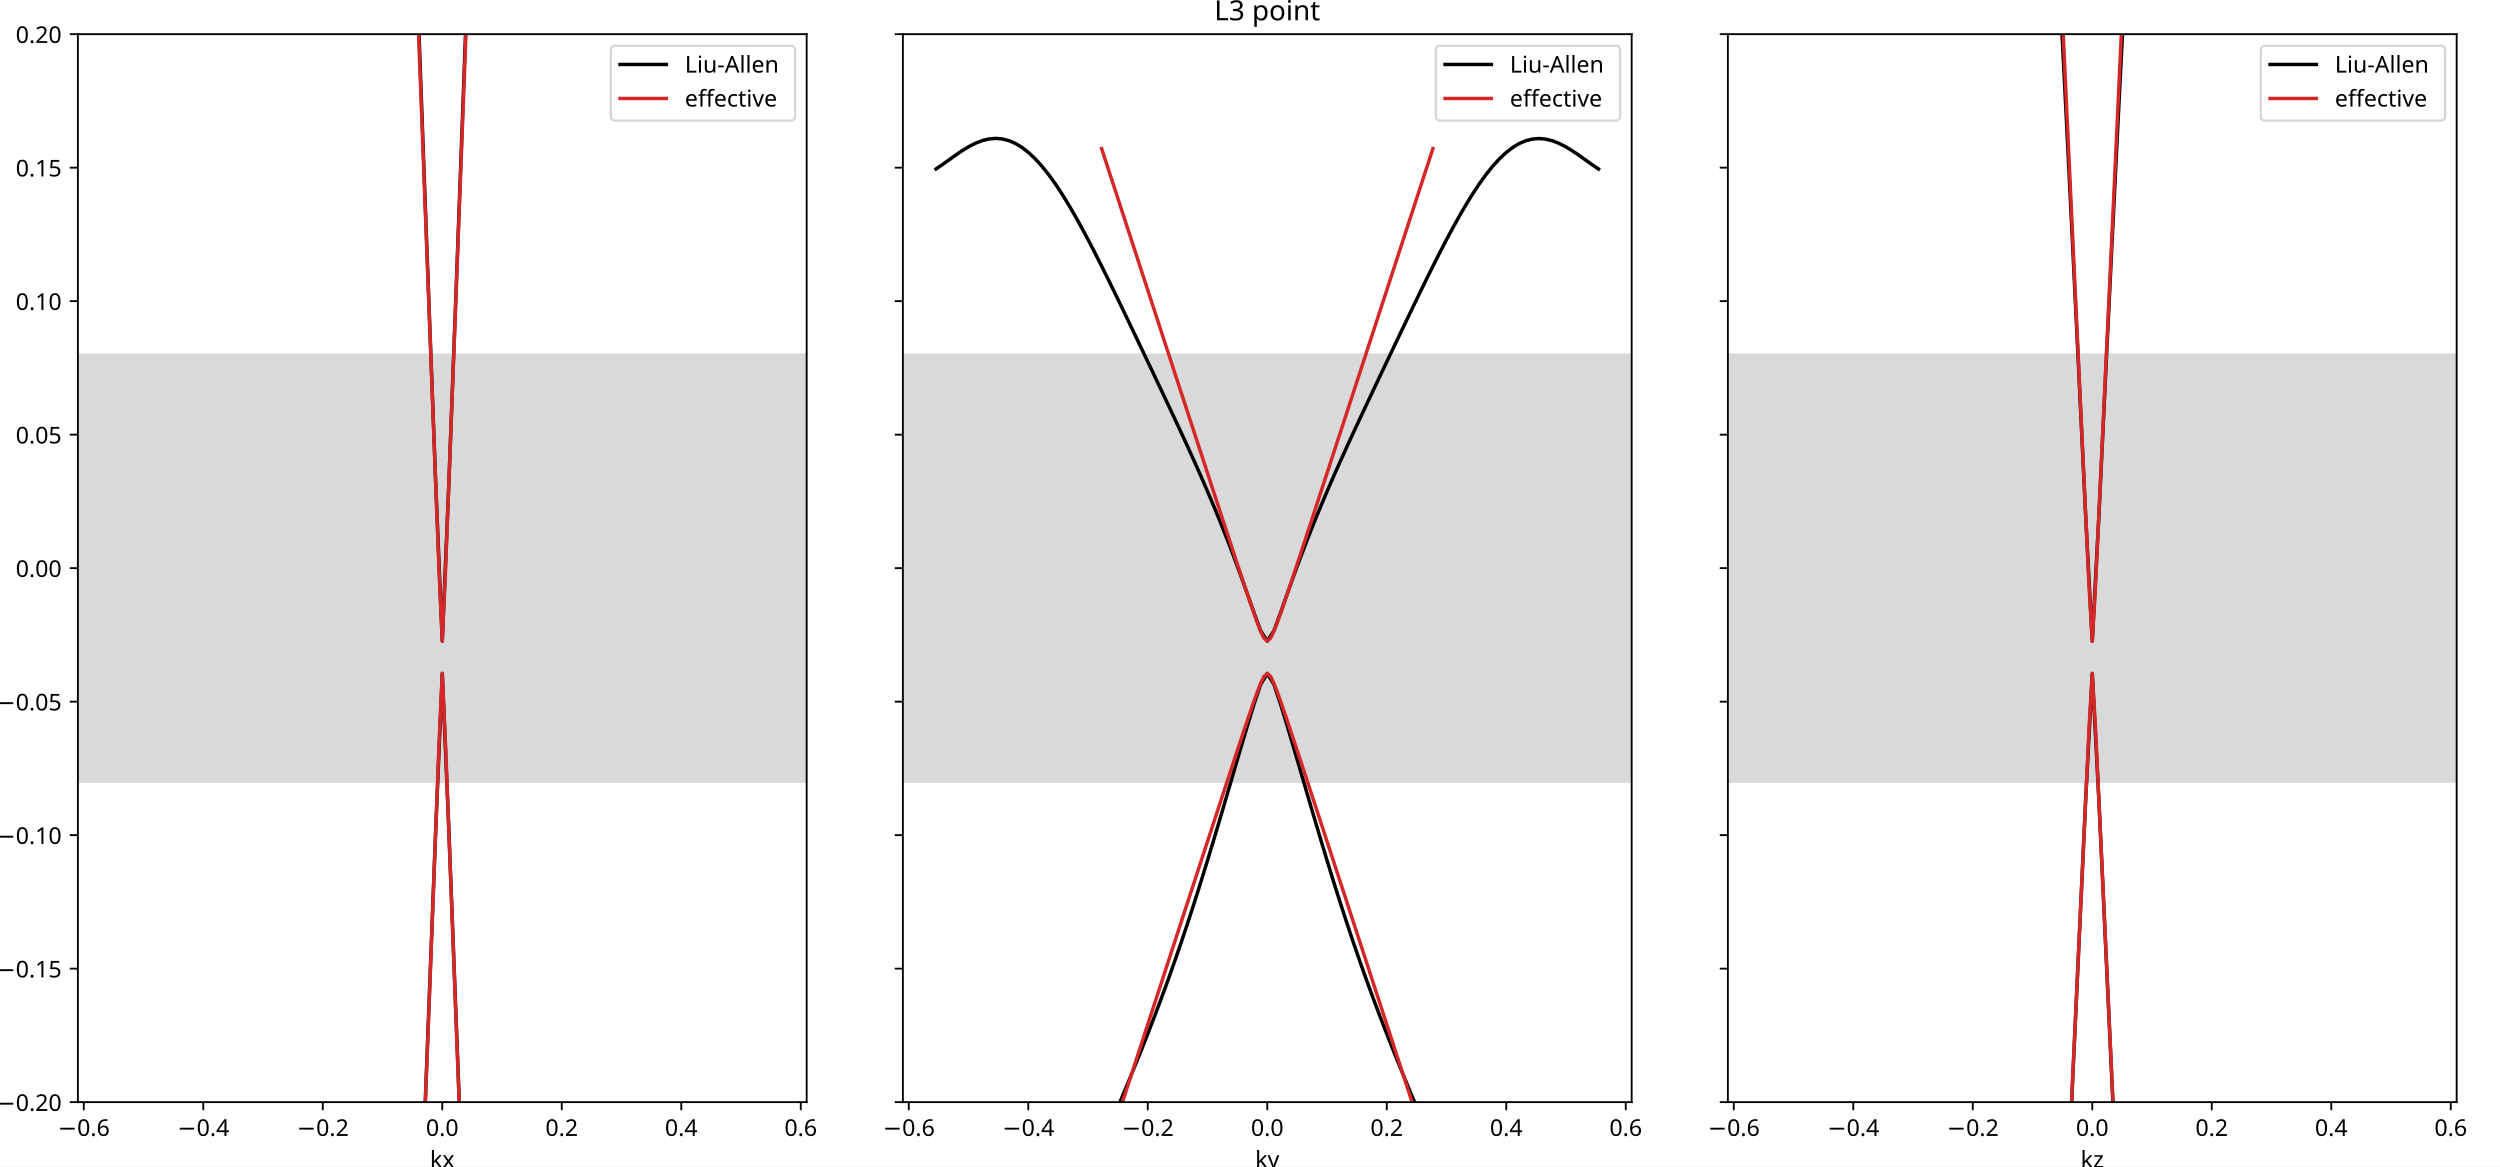
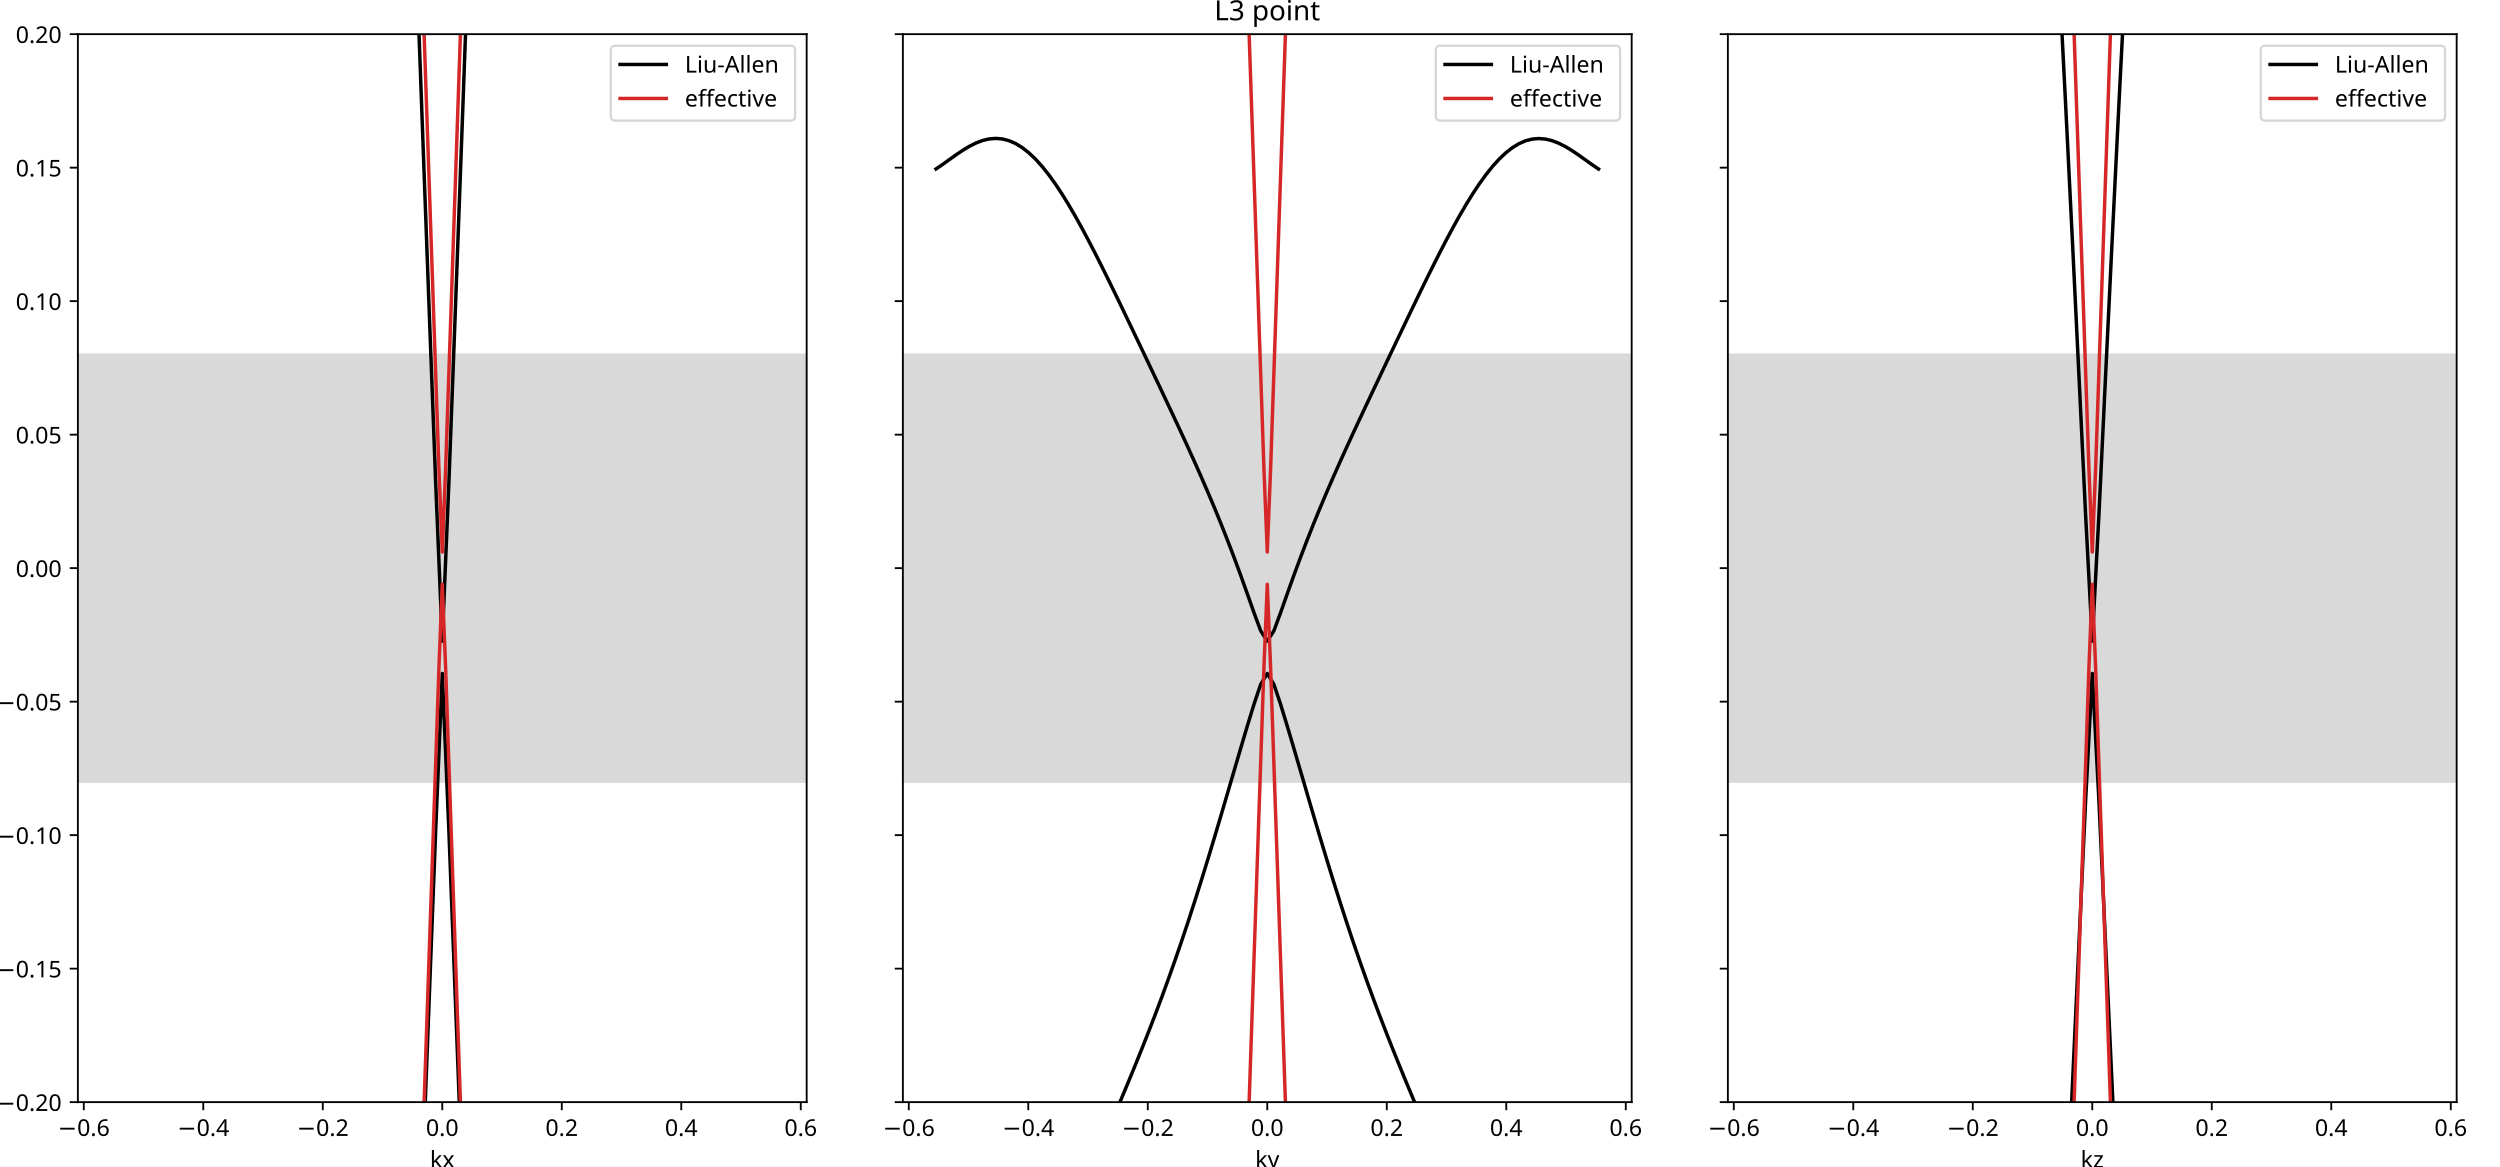
<svg xmlns="http://www.w3.org/2000/svg" xmlns:xlink="http://www.w3.org/1999/xlink" width="1080pt" height="504pt" viewBox="0 0 1080 504" version="1.1">
  <defs>
    <style type="text/css">*{stroke-linejoin: round; stroke-linecap: butt}</style>
  </defs>
  <g id="figure_1">
    <g id="patch_1">
      <path d="M 0 504  L 1080 504  L 1080 0  L 0 0  z " style="fill: #ffffff" />
    </g>
    <g id="axes_1">
      <g id="patch_2">
        <path d="M 33.64 476.12  L 348.48 476.12  L 348.48 14.76  L 33.64 14.76  z " style="fill: #ffffff" />
      </g>
      <g id="patch_3">
-         <path d="M 33.64 337.712  L 33.64 153.168  L 348.48 153.168  L 348.48 337.712  z " clip-path="url(#p890a066c53)" style="fill: #808080; opacity: 0.3; stroke: #808080; stroke-linejoin: miter" />
+         <path d="M 33.64 337.712  L 33.64 153.168  L 348.48 153.168  L 348.48 337.712  z " clip-path="url(#p30c60758bc)" style="fill: #808080; opacity: 0.3; stroke: #808080; stroke-linejoin: miter" />
      </g>
      <g id="matplotlib.axis_1">
        <g id="xtick_1">
          <g id="line2d_1">
            <defs>
-               <path id="mbd2a7a0965" d="M 0 0  L 0 3.5  " style="stroke: #000000; stroke-width: 0.8" />
+               <path id="mca5bfeb4ad" d="M 0 0  L 0 3.5  " style="stroke: #000000; stroke-width: 0.8" />
            </defs>
            <g>
-               <use xlink:href="#mbd2a7a0965" x="36.191" y="476.12" style="stroke: #000000; stroke-width: 0.8" />
+               <use xlink:href="#mca5bfeb4ad" x="36.191" y="476.12" style="stroke: #000000; stroke-width: 0.8" />
            </g>
          </g>
          <g id="text_1">
            <text style="font: 10px 'sans-serif'; text-anchor: middle" x="36.191" y="490.718" transform="rotate(-0, 36.1912, 490.7184)">−0.6</text>
          </g>
        </g>
        <g id="xtick_2">
          <g id="line2d_2">
            <g>
-               <use xlink:href="#mbd2a7a0965" x="87.814" y="476.12" style="stroke: #000000; stroke-width: 0.8" />
+               <use xlink:href="#mca5bfeb4ad" x="87.814" y="476.12" style="stroke: #000000; stroke-width: 0.8" />
            </g>
          </g>
          <g id="text_2">
            <text style="font: 10px 'sans-serif'; text-anchor: middle" x="87.814" y="490.718" transform="rotate(-0, 87.81414, 490.7184)">−0.4</text>
          </g>
        </g>
        <g id="xtick_3">
          <g id="line2d_3">
            <g>
-               <use xlink:href="#mbd2a7a0965" x="139.437" y="476.12" style="stroke: #000000; stroke-width: 0.8" />
+               <use xlink:href="#mca5bfeb4ad" x="139.437" y="476.12" style="stroke: #000000; stroke-width: 0.8" />
            </g>
          </g>
          <g id="text_3">
            <text style="font: 10px 'sans-serif'; text-anchor: middle" x="139.437" y="490.718" transform="rotate(-0, 139.4371, 490.7184)">−0.2</text>
          </g>
        </g>
        <g id="xtick_4">
          <g id="line2d_4">
            <g>
-               <use xlink:href="#mbd2a7a0965" x="191.06" y="476.12" style="stroke: #000000; stroke-width: 0.8" />
+               <use xlink:href="#mca5bfeb4ad" x="191.06" y="476.12" style="stroke: #000000; stroke-width: 0.8" />
            </g>
          </g>
          <g id="text_4">
            <text style="font: 10px 'sans-serif'; text-anchor: middle" x="191.06" y="490.718" transform="rotate(-0, 191.06, 490.7184)">0.0</text>
          </g>
        </g>
        <g id="xtick_5">
          <g id="line2d_5">
            <g>
-               <use xlink:href="#mbd2a7a0965" x="242.683" y="476.12" style="stroke: #000000; stroke-width: 0.8" />
+               <use xlink:href="#mca5bfeb4ad" x="242.683" y="476.12" style="stroke: #000000; stroke-width: 0.8" />
            </g>
          </g>
          <g id="text_5">
            <text style="font: 10px 'sans-serif'; text-anchor: middle" x="242.683" y="490.718" transform="rotate(-0, 242.6829, 490.7184)">0.2</text>
          </g>
        </g>
        <g id="xtick_6">
          <g id="line2d_6">
            <g>
-               <use xlink:href="#mbd2a7a0965" x="294.306" y="476.12" style="stroke: #000000; stroke-width: 0.8" />
+               <use xlink:href="#mca5bfeb4ad" x="294.306" y="476.12" style="stroke: #000000; stroke-width: 0.8" />
            </g>
          </g>
          <g id="text_6">
            <text style="font: 10px 'sans-serif'; text-anchor: middle" x="294.306" y="490.718" transform="rotate(-0, 294.3059, 490.7184)">0.4</text>
          </g>
        </g>
        <g id="xtick_7">
          <g id="line2d_7">
            <g>
-               <use xlink:href="#mbd2a7a0965" x="345.929" y="476.12" style="stroke: #000000; stroke-width: 0.8" />
+               <use xlink:href="#mca5bfeb4ad" x="345.929" y="476.12" style="stroke: #000000; stroke-width: 0.8" />
            </g>
          </g>
          <g id="text_7">
            <text style="font: 10px 'sans-serif'; text-anchor: middle" x="345.929" y="490.718" transform="rotate(-0, 345.9288, 490.7184)">0.6</text>
          </g>
        </g>
        <g id="text_8">
          <text style="font: 10px 'sans-serif'; text-anchor: middle" x="191.06" y="504.397" transform="rotate(-0, 191.06, 504.3966)">kx</text>
        </g>
      </g>
      <g id="matplotlib.axis_2">
        <g id="ytick_1">
          <g id="line2d_8">
            <defs>
-               <path id="m58ba142249" d="M 0 0  L -3.5 0  " style="stroke: #000000; stroke-width: 0.8" />
+               <path id="mf12e2f849e" d="M 0 0  L -3.5 0  " style="stroke: #000000; stroke-width: 0.8" />
            </defs>
            <g>
-               <use xlink:href="#m58ba142249" x="33.64" y="476.12" style="stroke: #000000; stroke-width: 0.8" />
+               <use xlink:href="#mf12e2f849e" x="33.64" y="476.12" style="stroke: #000000; stroke-width: 0.8" />
            </g>
          </g>
          <g id="text_9">
            <text style="font: 10px 'sans-serif'; text-anchor: end" x="26.64" y="479.919" transform="rotate(-0, 26.64, 479.9192)">−0.20</text>
          </g>
        </g>
        <g id="ytick_2">
          <g id="line2d_9">
            <g>
-               <use xlink:href="#m58ba142249" x="33.64" y="418.45" style="stroke: #000000; stroke-width: 0.8" />
+               <use xlink:href="#mf12e2f849e" x="33.64" y="418.45" style="stroke: #000000; stroke-width: 0.8" />
            </g>
          </g>
          <g id="text_10">
            <text style="font: 10px 'sans-serif'; text-anchor: end" x="26.64" y="422.249" transform="rotate(-0, 26.64, 422.2492)">−0.15</text>
          </g>
        </g>
        <g id="ytick_3">
          <g id="line2d_10">
            <g>
-               <use xlink:href="#m58ba142249" x="33.64" y="360.78" style="stroke: #000000; stroke-width: 0.8" />
+               <use xlink:href="#mf12e2f849e" x="33.64" y="360.78" style="stroke: #000000; stroke-width: 0.8" />
            </g>
          </g>
          <g id="text_11">
            <text style="font: 10px 'sans-serif'; text-anchor: end" x="26.64" y="364.579" transform="rotate(-0, 26.64, 364.5792)">−0.10</text>
          </g>
        </g>
        <g id="ytick_4">
          <g id="line2d_11">
            <g>
-               <use xlink:href="#m58ba142249" x="33.64" y="303.11" style="stroke: #000000; stroke-width: 0.8" />
+               <use xlink:href="#mf12e2f849e" x="33.64" y="303.11" style="stroke: #000000; stroke-width: 0.8" />
            </g>
          </g>
          <g id="text_12">
            <text style="font: 10px 'sans-serif'; text-anchor: end" x="26.64" y="306.909" transform="rotate(-0, 26.64, 306.9092)">−0.05</text>
          </g>
        </g>
        <g id="ytick_5">
          <g id="line2d_12">
            <g>
-               <use xlink:href="#m58ba142249" x="33.64" y="245.44" style="stroke: #000000; stroke-width: 0.8" />
+               <use xlink:href="#mf12e2f849e" x="33.64" y="245.44" style="stroke: #000000; stroke-width: 0.8" />
            </g>
          </g>
          <g id="text_13">
            <text style="font: 10px 'sans-serif'; text-anchor: end" x="26.64" y="249.239" transform="rotate(-0, 26.64, 249.2392)">0.00</text>
          </g>
        </g>
        <g id="ytick_6">
          <g id="line2d_13">
            <g>
-               <use xlink:href="#m58ba142249" x="33.64" y="187.77" style="stroke: #000000; stroke-width: 0.8" />
+               <use xlink:href="#mf12e2f849e" x="33.64" y="187.77" style="stroke: #000000; stroke-width: 0.8" />
            </g>
          </g>
          <g id="text_14">
            <text style="font: 10px 'sans-serif'; text-anchor: end" x="26.64" y="191.569" transform="rotate(-0, 26.64, 191.5692)">0.05</text>
          </g>
        </g>
        <g id="ytick_7">
          <g id="line2d_14">
            <g>
-               <use xlink:href="#m58ba142249" x="33.64" y="130.1" style="stroke: #000000; stroke-width: 0.8" />
+               <use xlink:href="#mf12e2f849e" x="33.64" y="130.1" style="stroke: #000000; stroke-width: 0.8" />
            </g>
          </g>
          <g id="text_15">
            <text style="font: 10px 'sans-serif'; text-anchor: end" x="26.64" y="133.899" transform="rotate(-0, 26.64, 133.8992)">0.10</text>
          </g>
        </g>
        <g id="ytick_8">
          <g id="line2d_15">
            <g>
-               <use xlink:href="#m58ba142249" x="33.64" y="72.43" style="stroke: #000000; stroke-width: 0.8" />
+               <use xlink:href="#mf12e2f849e" x="33.64" y="72.43" style="stroke: #000000; stroke-width: 0.8" />
            </g>
          </g>
          <g id="text_16">
            <text style="font: 10px 'sans-serif'; text-anchor: end" x="26.64" y="76.229" transform="rotate(-0, 26.64, 76.22922)">0.15</text>
          </g>
        </g>
        <g id="ytick_9">
          <g id="line2d_16">
            <g>
-               <use xlink:href="#m58ba142249" x="33.64" y="14.76" style="stroke: #000000; stroke-width: 0.8" />
+               <use xlink:href="#mf12e2f849e" x="33.64" y="14.76" style="stroke: #000000; stroke-width: 0.8" />
            </g>
          </g>
          <g id="text_17">
            <text style="font: 10px 'sans-serif'; text-anchor: end" x="26.64" y="18.559" transform="rotate(-0, 26.64, 18.55922)">0.20</text>
          </g>
        </g>
        <g id="text_18">
          <text style="font: 10px 'sans-serif'; text-anchor: middle" x="-10.085" y="245.44" transform="rotate(-90, -10.085, 245.44)">Energy</text>
        </g>
      </g>
      <g id="line2d_17">
-         <path d="M 182.612 505  L 185.336 433.629  L 188.198 359.078  L 191.06 290.936  L 193.922 359.078  L 196.784 433.629  L 199.508 505  " clip-path="url(#p890a066c53)" style="fill: none; stroke: #000000; stroke-width: 1.5; stroke-linecap: square" />
+         <path d="M 182.612 505  L 185.336 433.629  L 188.198 359.078  L 191.06 290.936  L 193.922 359.078  L 196.784 433.629  L 199.508 505  " clip-path="url(#p30c60758bc)" style="fill: none; stroke: #000000; stroke-width: 1.5; stroke-linecap: square" />
      </g>
      <g id="line2d_18">
-         <path d="M 180.446 -1  L 182.473 54.667  L 185.336 132.114  L 188.198 208.266  L 191.06 276.963  L 193.922 208.266  L 196.784 132.114  L 199.647 54.667  L 201.674 -1  " clip-path="url(#p890a066c53)" style="fill: none; stroke: #000000; stroke-width: 1.5; stroke-linecap: square" />
+         <path d="M 180.446 -1  L 182.473 54.667  L 185.336 132.114  L 188.198 208.266  L 191.06 276.963  L 193.922 208.266  L 196.784 132.114  L 199.647 54.667  L 201.674 -1  " clip-path="url(#p30c60758bc)" style="fill: none; stroke: #000000; stroke-width: 1.5; stroke-linecap: square" />
      </g>
      <g id="line2d_19">
-         <path d="M 182.662 505  L 183.905 472.33  L 185.336 434.712  L 186.767 397.116  L 188.198 359.573  L 189.629 322.242  L 191.06 290.936  L 192.491 322.242  L 193.922 359.573  L 195.353 397.116  L 196.784 434.712  L 198.215 472.33  L 199.458 505  " clip-path="url(#p890a066c53)" style="fill: none; stroke: #d62728; stroke-width: 1.5; stroke-linecap: square" />
+         <path d="M 182.238 505  L 182.473 498.089  L 183.905 456.016  L 185.336 413.953  L 186.767 371.909  L 188.198 329.914  L 189.629 288.108  L 191.06 252.427  L 192.491 288.108  L 193.922 329.914  L 195.353 371.909  L 196.784 413.953  L 198.215 456.016  L 199.647 498.089  L 199.882 505  " clip-path="url(#p30c60758bc)" style="fill: none; stroke: #d62728; stroke-width: 1.5; stroke-linecap: square" />
      </g>
      <g id="line2d_20">
-         <path d="M 180.232 -1  L 181.042 20.305  L 182.473 57.94  L 183.905 95.569  L 185.336 133.187  L 186.767 170.783  L 188.198 208.326  L 189.629 245.656  L 191.06 276.963  L 192.491 245.656  L 193.922 208.326  L 195.353 170.783  L 196.784 133.187  L 198.215 95.569  L 199.647 57.94  L 201.078 20.305  L 201.888 -1  " clip-path="url(#p890a066c53)" style="fill: none; stroke: #d62728; stroke-width: 1.5; stroke-linecap: square" />
+         <path d="M 182.685 -1  L 183.905 34.864  L 185.336 76.927  L 186.767 118.971  L 188.198 160.966  L 189.629 202.772  L 191.06 238.453  L 192.491 202.772  L 193.922 160.966  L 195.353 118.971  L 196.784 76.927  L 198.215 34.864  L 199.435 -1  " clip-path="url(#p30c60758bc)" style="fill: none; stroke: #d62728; stroke-width: 1.5; stroke-linecap: square" />
      </g>
      <g id="patch_4">
        <path d="M 33.64 476.12  L 33.64 14.76  " style="fill: none; stroke: #000000; stroke-width: 0.8; stroke-linejoin: miter; stroke-linecap: square" />
      </g>
      <g id="patch_5">
        <path d="M 348.48 476.12  L 348.48 14.76  " style="fill: none; stroke: #000000; stroke-width: 0.8; stroke-linejoin: miter; stroke-linecap: square" />
      </g>
      <g id="patch_6">
        <path d="M 33.64 476.12  L 348.48 476.12  " style="fill: none; stroke: #000000; stroke-width: 0.8; stroke-linejoin: miter; stroke-linecap: square" />
      </g>
      <g id="patch_7">
        <path d="M 33.64 14.76  L 348.48 14.76  " style="fill: none; stroke: #000000; stroke-width: 0.8; stroke-linejoin: miter; stroke-linecap: square" />
      </g>
      <g id="legend_1">
        <g id="patch_8">
          <path d="M 265.864 52.116  L 341.48 52.116  Q 343.48 52.116 343.48 50.116  L 343.48 21.76  Q 343.48 19.76 341.48 19.76  L 265.864 19.76  Q 263.864 19.76 263.864 21.76  L 263.864 50.116  Q 263.864 52.116 265.864 52.116  z " style="fill: #ffffff; opacity: 0.8; stroke: #cccccc; stroke-linejoin: miter" />
        </g>
        <g id="line2d_21">
          <path d="M 267.864 27.858  L 277.864 27.858  L 287.864 27.858  " style="fill: none; stroke: #000000; stroke-width: 1.5; stroke-linecap: square" />
        </g>
        <g id="text_19">
          <text style="font: 10px 'sans-serif'; text-anchor: start" x="295.864" y="31.358" transform="rotate(-0, 295.8644, 31.35844)">Liu-Allen</text>
        </g>
        <g id="line2d_22">
          <path d="M 267.864 42.537  L 277.864 42.537  L 287.864 42.537  " style="fill: none; stroke: #d62728; stroke-width: 1.5; stroke-linecap: square" />
        </g>
        <g id="text_20">
          <text style="font: 10px 'sans-serif'; text-anchor: start" x="295.864" y="46.037" transform="rotate(-0, 295.8644, 46.03656)">effective</text>
        </g>
      </g>
    </g>
    <g id="axes_2">
      <g id="patch_9">
        <path d="M 390.04 476.12  L 704.88 476.12  L 704.88 14.76  L 390.04 14.76  z " style="fill: #ffffff" />
      </g>
      <g id="patch_10">
-         <path d="M 390.04 337.712  L 390.04 153.168  L 704.88 153.168  L 704.88 337.712  z " clip-path="url(#p5f9e8f06f0)" style="fill: #808080; opacity: 0.3; stroke: #808080; stroke-linejoin: miter" />
+         <path d="M 390.04 337.712  L 390.04 153.168  L 704.88 153.168  L 704.88 337.712  z " clip-path="url(#pe5bb4cc09f)" style="fill: #808080; opacity: 0.3; stroke: #808080; stroke-linejoin: miter" />
      </g>
      <g id="matplotlib.axis_3">
        <g id="xtick_8">
          <g id="line2d_23">
            <g>
-               <use xlink:href="#mbd2a7a0965" x="392.591" y="476.12" style="stroke: #000000; stroke-width: 0.8" />
+               <use xlink:href="#mca5bfeb4ad" x="392.591" y="476.12" style="stroke: #000000; stroke-width: 0.8" />
            </g>
          </g>
          <g id="text_21">
            <text style="font: 10px 'sans-serif'; text-anchor: middle" x="392.591" y="490.718" transform="rotate(-0, 392.5912, 490.7184)">−0.6</text>
          </g>
        </g>
        <g id="xtick_9">
          <g id="line2d_24">
            <g>
-               <use xlink:href="#mbd2a7a0965" x="444.214" y="476.12" style="stroke: #000000; stroke-width: 0.8" />
+               <use xlink:href="#mca5bfeb4ad" x="444.214" y="476.12" style="stroke: #000000; stroke-width: 0.8" />
            </g>
          </g>
          <g id="text_22">
            <text style="font: 10px 'sans-serif'; text-anchor: middle" x="444.214" y="490.718" transform="rotate(-0, 444.2141, 490.7184)">−0.4</text>
          </g>
        </g>
        <g id="xtick_10">
          <g id="line2d_25">
            <g>
-               <use xlink:href="#mbd2a7a0965" x="495.837" y="476.12" style="stroke: #000000; stroke-width: 0.8" />
+               <use xlink:href="#mca5bfeb4ad" x="495.837" y="476.12" style="stroke: #000000; stroke-width: 0.8" />
            </g>
          </g>
          <g id="text_23">
            <text style="font: 10px 'sans-serif'; text-anchor: middle" x="495.837" y="490.718" transform="rotate(-0, 495.8371, 490.7184)">−0.2</text>
          </g>
        </g>
        <g id="xtick_11">
          <g id="line2d_26">
            <g>
-               <use xlink:href="#mbd2a7a0965" x="547.46" y="476.12" style="stroke: #000000; stroke-width: 0.8" />
+               <use xlink:href="#mca5bfeb4ad" x="547.46" y="476.12" style="stroke: #000000; stroke-width: 0.8" />
            </g>
          </g>
          <g id="text_24">
            <text style="font: 10px 'sans-serif'; text-anchor: middle" x="547.46" y="490.718" transform="rotate(-0, 547.46, 490.7184)">0.0</text>
          </g>
        </g>
        <g id="xtick_12">
          <g id="line2d_27">
            <g>
-               <use xlink:href="#mbd2a7a0965" x="599.083" y="476.12" style="stroke: #000000; stroke-width: 0.8" />
+               <use xlink:href="#mca5bfeb4ad" x="599.083" y="476.12" style="stroke: #000000; stroke-width: 0.8" />
            </g>
          </g>
          <g id="text_25">
            <text style="font: 10px 'sans-serif'; text-anchor: middle" x="599.083" y="490.718" transform="rotate(-0, 599.0829, 490.7184)">0.2</text>
          </g>
        </g>
        <g id="xtick_13">
          <g id="line2d_28">
            <g>
-               <use xlink:href="#mbd2a7a0965" x="650.706" y="476.12" style="stroke: #000000; stroke-width: 0.8" />
+               <use xlink:href="#mca5bfeb4ad" x="650.706" y="476.12" style="stroke: #000000; stroke-width: 0.8" />
            </g>
          </g>
          <g id="text_26">
            <text style="font: 10px 'sans-serif'; text-anchor: middle" x="650.706" y="490.718" transform="rotate(-0, 650.7059, 490.7184)">0.4</text>
          </g>
        </g>
        <g id="xtick_14">
          <g id="line2d_29">
            <g>
-               <use xlink:href="#mbd2a7a0965" x="702.329" y="476.12" style="stroke: #000000; stroke-width: 0.8" />
+               <use xlink:href="#mca5bfeb4ad" x="702.329" y="476.12" style="stroke: #000000; stroke-width: 0.8" />
            </g>
          </g>
          <g id="text_27">
            <text style="font: 10px 'sans-serif'; text-anchor: middle" x="702.329" y="490.718" transform="rotate(-0, 702.3288, 490.7184)">0.6</text>
          </g>
        </g>
        <g id="text_28">
          <text style="font: 10px 'sans-serif'; text-anchor: middle" x="547.46" y="504.397" transform="rotate(-0, 547.46, 504.3966)">ky</text>
        </g>
      </g>
      <g id="matplotlib.axis_4">
        <g id="ytick_10">
          <g id="line2d_30">
            <g>
-               <use xlink:href="#m58ba142249" x="390.04" y="476.12" style="stroke: #000000; stroke-width: 0.8" />
+               <use xlink:href="#mf12e2f849e" x="390.04" y="476.12" style="stroke: #000000; stroke-width: 0.8" />
            </g>
          </g>
        </g>
        <g id="ytick_11">
          <g id="line2d_31">
            <g>
-               <use xlink:href="#m58ba142249" x="390.04" y="418.45" style="stroke: #000000; stroke-width: 0.8" />
+               <use xlink:href="#mf12e2f849e" x="390.04" y="418.45" style="stroke: #000000; stroke-width: 0.8" />
            </g>
          </g>
        </g>
        <g id="ytick_12">
          <g id="line2d_32">
            <g>
-               <use xlink:href="#m58ba142249" x="390.04" y="360.78" style="stroke: #000000; stroke-width: 0.8" />
+               <use xlink:href="#mf12e2f849e" x="390.04" y="360.78" style="stroke: #000000; stroke-width: 0.8" />
            </g>
          </g>
        </g>
        <g id="ytick_13">
          <g id="line2d_33">
            <g>
-               <use xlink:href="#m58ba142249" x="390.04" y="303.11" style="stroke: #000000; stroke-width: 0.8" />
+               <use xlink:href="#mf12e2f849e" x="390.04" y="303.11" style="stroke: #000000; stroke-width: 0.8" />
            </g>
          </g>
        </g>
        <g id="ytick_14">
          <g id="line2d_34">
            <g>
-               <use xlink:href="#m58ba142249" x="390.04" y="245.44" style="stroke: #000000; stroke-width: 0.8" />
+               <use xlink:href="#mf12e2f849e" x="390.04" y="245.44" style="stroke: #000000; stroke-width: 0.8" />
            </g>
          </g>
        </g>
        <g id="ytick_15">
          <g id="line2d_35">
            <g>
-               <use xlink:href="#m58ba142249" x="390.04" y="187.77" style="stroke: #000000; stroke-width: 0.8" />
+               <use xlink:href="#mf12e2f849e" x="390.04" y="187.77" style="stroke: #000000; stroke-width: 0.8" />
            </g>
          </g>
        </g>
        <g id="ytick_16">
          <g id="line2d_36">
            <g>
-               <use xlink:href="#m58ba142249" x="390.04" y="130.1" style="stroke: #000000; stroke-width: 0.8" />
+               <use xlink:href="#mf12e2f849e" x="390.04" y="130.1" style="stroke: #000000; stroke-width: 0.8" />
            </g>
          </g>
        </g>
        <g id="ytick_17">
          <g id="line2d_37">
            <g>
-               <use xlink:href="#m58ba142249" x="390.04" y="72.43" style="stroke: #000000; stroke-width: 0.8" />
+               <use xlink:href="#mf12e2f849e" x="390.04" y="72.43" style="stroke: #000000; stroke-width: 0.8" />
            </g>
          </g>
        </g>
        <g id="ytick_18">
          <g id="line2d_38">
            <g>
-               <use xlink:href="#m58ba142249" x="390.04" y="14.76" style="stroke: #000000; stroke-width: 0.8" />
+               <use xlink:href="#mf12e2f849e" x="390.04" y="14.76" style="stroke: #000000; stroke-width: 0.8" />
            </g>
          </g>
        </g>
      </g>
      <g id="line2d_39">
-         <path d="M 471.579 505  L 473.043 501.538  L 475.905 494.797  L 478.768 488.06  L 481.63 481.305  L 484.492 474.506  L 487.354 467.639  L 490.216 460.678  L 493.079 453.594  L 495.941 446.363  L 498.803 438.958  L 501.665 431.356  L 504.527 423.537  L 507.389 415.484  L 510.252 407.185  L 513.114 398.634  L 515.976 389.832  L 518.838 380.788  L 521.7 371.521  L 524.563 362.057  L 527.425 352.435  L 530.287 342.702  L 533.149 332.92  L 536.011 323.162  L 538.873 313.528  L 541.736 304.194  L 544.598 295.675  L 547.46 290.936  L 550.322 295.651  L 553.184 304.168  L 556.047 313.505  L 558.909 323.142  L 561.771 332.904  L 564.633 342.69  L 567.495 352.426  L 570.357 362.052  L 573.22 371.52  L 576.082 380.791  L 578.944 389.838  L 581.806 398.644  L 584.668 407.198  L 587.531 415.5  L 590.393 423.557  L 593.255 431.379  L 596.117 438.983  L 598.979 446.391  L 601.841 453.626  L 604.704 460.712  L 607.566 467.677  L 610.428 474.546  L 613.29 481.347  L 616.152 488.106  L 619.015 494.845  L 621.877 501.589  L 623.319 505  " clip-path="url(#p5f9e8f06f0)" style="fill: none; stroke: #000000; stroke-width: 1.5; stroke-linecap: square" />
+         <path d="M 471.579 505  L 473.043 501.538  L 475.905 494.797  L 478.768 488.06  L 481.63 481.305  L 484.492 474.506  L 487.354 467.639  L 490.216 460.678  L 493.079 453.594  L 495.941 446.363  L 498.803 438.958  L 501.665 431.356  L 504.527 423.537  L 507.389 415.484  L 510.252 407.185  L 513.114 398.634  L 515.976 389.832  L 518.838 380.788  L 521.7 371.521  L 524.563 362.057  L 527.425 352.435  L 530.287 342.702  L 533.149 332.92  L 536.011 323.162  L 538.873 313.528  L 541.736 304.194  L 544.598 295.675  L 547.46 290.936  L 550.322 295.651  L 553.184 304.168  L 556.047 313.505  L 558.909 323.142  L 561.771 332.904  L 564.633 342.69  L 567.495 352.426  L 570.357 362.052  L 573.22 371.52  L 576.082 380.791  L 578.944 389.838  L 581.806 398.644  L 584.668 407.198  L 587.531 415.5  L 590.393 423.557  L 593.255 431.379  L 596.117 438.983  L 598.979 446.391  L 601.841 453.626  L 604.704 460.712  L 607.566 467.677  L 610.428 474.546  L 613.29 481.347  L 616.152 488.106  L 619.015 494.845  L 621.877 501.589  L 623.319 505  " clip-path="url(#pe5bb4cc09f)" style="fill: none; stroke: #000000; stroke-width: 1.5; stroke-linecap: square" />
      </g>
      <g id="line2d_40">
-         <path d="M 404.351 72.979  L 407.213 71.032  L 410.075 68.982  L 412.937 66.938  L 415.8 65.004  L 418.662 63.271  L 421.524 61.821  L 424.386 60.722  L 427.248 60.029  L 430.111 59.785  L 432.973 60.02  L 435.835 60.754  L 438.697 61.994  L 441.559 63.737  L 444.421 65.974  L 447.284 68.685  L 450.146 71.847  L 453.008 75.43  L 455.87 79.401  L 458.732 83.723  L 461.595 88.361  L 464.457 93.276  L 467.319 98.43  L 470.181 103.788  L 473.043 109.315  L 475.905 114.979  L 478.768 120.752  L 481.63 126.606  L 484.492 132.522  L 487.354 138.479  L 490.216 144.464  L 493.079 150.466  L 495.941 156.481  L 498.803 162.506  L 501.665 168.545  L 504.527 174.605  L 507.389 180.699  L 510.252 186.844  L 513.114 193.06  L 515.976 199.372  L 518.838 205.808  L 521.7 212.397  L 524.563 219.171  L 527.425 226.16  L 530.287 233.388  L 533.149 240.876  L 536.011 248.625  L 538.873 256.608  L 541.736 264.715  L 544.598 272.477  L 547.46 276.963  L 550.322 272.508  L 553.184 264.753  L 556.047 256.65  L 558.909 248.669  L 561.771 240.922  L 564.633 233.436  L 567.495 226.208  L 570.357 219.219  L 573.22 212.445  L 576.082 205.855  L 578.944 199.418  L 581.806 193.105  L 584.668 186.887  L 587.531 180.741  L 590.393 174.645  L 593.255 168.583  L 596.117 162.543  L 598.979 156.517  L 601.841 150.501  L 604.704 144.498  L 607.566 138.512  L 610.428 132.554  L 613.29 126.638  L 616.152 120.783  L 619.015 115.011  L 621.877 109.347  L 624.739 103.821  L 627.601 98.464  L 630.463 93.311  L 633.325 88.398  L 636.188 83.762  L 639.05 79.441  L 641.912 75.473  L 644.774 71.892  L 647.636 68.733  L 650.499 66.024  L 653.361 63.79  L 656.223 62.048  L 659.085 60.811  L 661.947 60.079  L 664.809 59.846  L 667.672 60.091  L 670.534 60.784  L 673.396 61.884  L 676.258 63.333  L 679.12 65.065  L 681.983 66.997  L 684.845 69.038  L 687.707 71.084  L 690.569 73.026  " clip-path="url(#p5f9e8f06f0)" style="fill: none; stroke: #000000; stroke-width: 1.5; stroke-linecap: square" />
+         <path d="M 404.351 72.979  L 407.213 71.032  L 410.075 68.982  L 412.937 66.938  L 415.8 65.004  L 418.662 63.271  L 421.524 61.821  L 424.386 60.722  L 427.248 60.029  L 430.111 59.785  L 432.973 60.02  L 435.835 60.754  L 438.697 61.994  L 441.559 63.737  L 444.421 65.974  L 447.284 68.685  L 450.146 71.847  L 453.008 75.43  L 455.87 79.401  L 458.732 83.723  L 461.595 88.361  L 464.457 93.276  L 467.319 98.43  L 470.181 103.788  L 473.043 109.315  L 475.905 114.979  L 478.768 120.752  L 481.63 126.606  L 484.492 132.522  L 487.354 138.479  L 490.216 144.464  L 493.079 150.466  L 495.941 156.481  L 498.803 162.506  L 501.665 168.545  L 504.527 174.605  L 507.389 180.699  L 510.252 186.844  L 513.114 193.06  L 515.976 199.372  L 518.838 205.808  L 521.7 212.397  L 524.563 219.171  L 527.425 226.16  L 530.287 233.388  L 533.149 240.876  L 536.011 248.625  L 538.873 256.608  L 541.736 264.715  L 544.598 272.477  L 547.46 276.963  L 550.322 272.508  L 553.184 264.753  L 556.047 256.65  L 558.909 248.669  L 561.771 240.922  L 564.633 233.436  L 567.495 226.208  L 570.357 219.219  L 573.22 212.445  L 576.082 205.855  L 578.944 199.418  L 581.806 193.105  L 584.668 186.887  L 587.531 180.741  L 590.393 174.645  L 593.255 168.583  L 596.117 162.543  L 598.979 156.517  L 601.841 150.501  L 604.704 144.498  L 607.566 138.512  L 610.428 132.554  L 613.29 126.638  L 616.152 120.783  L 619.015 115.011  L 621.877 109.347  L 624.739 103.821  L 627.601 98.464  L 630.463 93.311  L 633.325 88.398  L 636.188 83.762  L 639.05 79.441  L 641.912 75.473  L 644.774 71.892  L 647.636 68.733  L 650.499 66.024  L 653.361 63.79  L 656.223 62.048  L 659.085 60.811  L 661.947 60.079  L 664.809 59.846  L 667.672 60.091  L 670.534 60.784  L 673.396 61.884  L 676.258 63.333  L 679.12 65.065  L 681.983 66.997  L 684.845 69.038  L 687.707 71.084  L 690.569 73.026  " clip-path="url(#pe5bb4cc09f)" style="fill: none; stroke: #000000; stroke-width: 1.5; stroke-linecap: square" />
      </g>
      <g id="line2d_41">
-         <path d="M 475.905 503.694  L 477.337 499.303  L 478.768 494.913  L 480.199 490.523  L 481.63 486.133  L 483.061 481.743  L 484.492 477.353  L 485.923 472.963  L 487.354 468.574  L 488.785 464.184  L 490.216 459.795  L 491.647 455.406  L 493.079 451.017  L 494.51 446.628  L 495.941 442.24  L 497.372 437.851  L 498.803 433.463  L 500.234 429.076  L 501.665 424.688  L 503.096 420.301  L 504.527 415.914  L 505.958 411.528  L 507.389 407.142  L 508.821 402.757  L 510.252 398.372  L 511.683 393.988  L 513.114 389.605  L 514.545 385.222  L 515.976 380.84  L 517.407 376.46  L 518.838 372.08  L 520.269 367.702  L 521.7 363.325  L 523.131 358.951  L 524.563 354.578  L 525.994 350.209  L 527.425 345.842  L 528.856 341.48  L 530.287 337.122  L 531.718 332.771  L 533.149 328.428  L 534.58 324.096  L 536.011 319.779  L 537.442 315.482  L 538.873 311.216  L 540.305 306.997  L 541.736 302.858  L 543.167 298.865  L 544.598 295.174  L 546.029 292.202  L 547.46 290.936  L 548.891 292.202  L 550.322 295.174  L 551.753 298.865  L 553.184 302.858  L 554.615 306.997  L 556.047 311.216  L 557.478 315.482  L 558.909 319.779  L 560.34 324.096  L 561.771 328.428  L 563.202 332.771  L 564.633 337.122  L 566.064 341.48  L 567.495 345.842  L 568.926 350.209  L 570.357 354.578  L 571.789 358.951  L 573.22 363.325  L 574.651 367.702  L 576.082 372.08  L 577.513 376.46  L 578.944 380.84  L 580.375 385.222  L 581.806 389.605  L 583.237 393.988  L 584.668 398.372  L 586.099 402.757  L 587.531 407.142  L 588.962 411.528  L 590.393 415.914  L 591.824 420.301  L 593.255 424.688  L 594.686 429.076  L 596.117 433.463  L 597.548 437.851  L 598.979 442.24  L 600.41 446.628  L 601.841 451.017  L 603.273 455.406  L 604.704 459.795  L 606.135 464.184  L 607.566 468.574  L 608.997 472.963  L 610.428 477.353  L 611.859 481.743  L 613.29 486.133  L 614.721 490.523  L 616.152 494.913  L 617.583 499.303  L 619.015 503.694  " clip-path="url(#p5f9e8f06f0)" style="fill: none; stroke: #d62728; stroke-width: 1.5; stroke-linecap: square" />
+         <path d="M 538.638 505  L 538.873 498.089  L 540.305 456.016  L 541.736 413.953  L 543.167 371.909  L 544.598 329.914  L 546.029 288.108  L 547.46 252.427  L 548.891 288.108  L 550.322 329.914  L 551.753 371.909  L 553.184 413.953  L 554.615 456.016  L 556.047 498.089  L 556.282 505  " clip-path="url(#pe5bb4cc09f)" style="fill: none; stroke: #d62728; stroke-width: 1.5; stroke-linecap: square" />
      </g>
      <g id="line2d_42">
-         <path d="M 475.905 64.205  L 477.337 68.595  L 478.768 72.986  L 480.199 77.376  L 481.63 81.766  L 483.061 86.156  L 484.492 90.546  L 485.923 94.936  L 487.354 99.325  L 488.785 103.715  L 490.216 108.104  L 491.647 112.493  L 493.079 116.882  L 494.51 121.271  L 495.941 125.659  L 497.372 130.047  L 498.803 134.435  L 500.234 138.823  L 501.665 143.211  L 503.096 147.598  L 504.527 151.984  L 505.958 156.371  L 507.389 160.756  L 508.821 165.142  L 510.252 169.527  L 511.683 173.911  L 513.114 178.294  L 514.545 182.677  L 515.976 187.059  L 517.407 191.439  L 518.838 195.819  L 520.269 200.197  L 521.7 204.573  L 523.131 208.948  L 524.563 213.32  L 525.994 217.69  L 527.425 222.056  L 528.856 226.419  L 530.287 230.776  L 531.718 235.128  L 533.149 239.471  L 534.58 243.803  L 536.011 248.12  L 537.442 252.417  L 538.873 256.683  L 540.305 260.902  L 541.736 265.041  L 543.167 269.034  L 544.598 272.725  L 546.029 275.697  L 547.46 276.963  L 548.891 275.697  L 550.322 272.725  L 551.753 269.034  L 553.184 265.041  L 554.615 260.902  L 556.047 256.683  L 557.478 252.417  L 558.909 248.12  L 560.34 243.803  L 561.771 239.471  L 563.202 235.128  L 564.633 230.776  L 566.064 226.419  L 567.495 222.056  L 568.926 217.69  L 570.357 213.32  L 571.789 208.948  L 573.22 204.573  L 574.651 200.197  L 576.082 195.819  L 577.513 191.439  L 578.944 187.059  L 580.375 182.677  L 581.806 178.294  L 583.237 173.911  L 584.668 169.527  L 586.099 165.142  L 587.531 160.756  L 588.962 156.371  L 590.393 151.984  L 591.824 147.598  L 593.255 143.211  L 594.686 138.823  L 596.117 134.435  L 597.548 130.047  L 598.979 125.659  L 600.41 121.271  L 601.841 116.882  L 603.273 112.493  L 604.704 108.104  L 606.135 103.715  L 607.566 99.325  L 608.997 94.936  L 610.428 90.546  L 611.859 86.156  L 613.29 81.766  L 614.721 77.376  L 616.152 72.986  L 617.583 68.595  L 619.015 64.205  " clip-path="url(#p5f9e8f06f0)" style="fill: none; stroke: #d62728; stroke-width: 1.5; stroke-linecap: square" />
+         <path d="M 539.085 -1  L 540.305 34.864  L 541.736 76.927  L 543.167 118.971  L 544.598 160.966  L 546.029 202.772  L 547.46 238.453  L 548.891 202.772  L 550.322 160.966  L 551.753 118.971  L 553.184 76.927  L 554.615 34.864  L 555.835 -1  " clip-path="url(#pe5bb4cc09f)" style="fill: none; stroke: #d62728; stroke-width: 1.5; stroke-linecap: square" />
      </g>
      <g id="patch_11">
        <path d="M 390.04 476.12  L 390.04 14.76  " style="fill: none; stroke: #000000; stroke-width: 0.8; stroke-linejoin: miter; stroke-linecap: square" />
      </g>
      <g id="patch_12">
        <path d="M 704.88 476.12  L 704.88 14.76  " style="fill: none; stroke: #000000; stroke-width: 0.8; stroke-linejoin: miter; stroke-linecap: square" />
      </g>
      <g id="patch_13">
        <path d="M 390.04 476.12  L 704.88 476.12  " style="fill: none; stroke: #000000; stroke-width: 0.8; stroke-linejoin: miter; stroke-linecap: square" />
      </g>
      <g id="patch_14">
        <path d="M 390.04 14.76  L 704.88 14.76  " style="fill: none; stroke: #000000; stroke-width: 0.8; stroke-linejoin: miter; stroke-linecap: square" />
      </g>
      <g id="text_29">
        <text style="font: 12px 'sans-serif'; text-anchor: middle" x="547.46" y="8.76" transform="rotate(-0, 547.46, 8.76)">L3 point</text>
      </g>
      <g id="legend_2">
        <g id="patch_15">
          <path d="M 622.264 52.116  L 697.88 52.116  Q 699.88 52.116 699.88 50.116  L 699.88 21.76  Q 699.88 19.76 697.88 19.76  L 622.264 19.76  Q 620.264 19.76 620.264 21.76  L 620.264 50.116  Q 620.264 52.116 622.264 52.116  z " style="fill: #ffffff; opacity: 0.8; stroke: #cccccc; stroke-linejoin: miter" />
        </g>
        <g id="line2d_43">
          <path d="M 624.264 27.858  L 634.264 27.858  L 644.264 27.858  " style="fill: none; stroke: #000000; stroke-width: 1.5; stroke-linecap: square" />
        </g>
        <g id="text_30">
          <text style="font: 10px 'sans-serif'; text-anchor: start" x="652.264" y="31.358" transform="rotate(-0, 652.2644, 31.35844)">Liu-Allen</text>
        </g>
        <g id="line2d_44">
          <path d="M 624.264 42.537  L 634.264 42.537  L 644.264 42.537  " style="fill: none; stroke: #d62728; stroke-width: 1.5; stroke-linecap: square" />
        </g>
        <g id="text_31">
          <text style="font: 10px 'sans-serif'; text-anchor: start" x="652.264" y="46.037" transform="rotate(-0, 652.2644, 46.03656)">effective</text>
        </g>
      </g>
    </g>
    <g id="axes_3">
      <g id="patch_16">
        <path d="M 746.44 476.12  L 1061.28 476.12  L 1061.28 14.76  L 746.44 14.76  z " style="fill: #ffffff" />
      </g>
      <g id="patch_17">
-         <path d="M 746.44 337.712  L 746.44 153.168  L 1061.28 153.168  L 1061.28 337.712  z " clip-path="url(#p1e2b87a87a)" style="fill: #808080; opacity: 0.3; stroke: #808080; stroke-linejoin: miter" />
+         <path d="M 746.44 337.712  L 746.44 153.168  L 1061.28 153.168  L 1061.28 337.712  z " clip-path="url(#p4091682293)" style="fill: #808080; opacity: 0.3; stroke: #808080; stroke-linejoin: miter" />
      </g>
      <g id="matplotlib.axis_5">
        <g id="xtick_15">
          <g id="line2d_45">
            <g>
-               <use xlink:href="#mbd2a7a0965" x="748.991" y="476.12" style="stroke: #000000; stroke-width: 0.8" />
+               <use xlink:href="#mca5bfeb4ad" x="748.991" y="476.12" style="stroke: #000000; stroke-width: 0.8" />
            </g>
          </g>
          <g id="text_32">
            <text style="font: 10px 'sans-serif'; text-anchor: middle" x="748.991" y="490.718" transform="rotate(-0, 748.9912, 490.7184)">−0.6</text>
          </g>
        </g>
        <g id="xtick_16">
          <g id="line2d_46">
            <g>
-               <use xlink:href="#mbd2a7a0965" x="800.614" y="476.12" style="stroke: #000000; stroke-width: 0.8" />
+               <use xlink:href="#mca5bfeb4ad" x="800.614" y="476.12" style="stroke: #000000; stroke-width: 0.8" />
            </g>
          </g>
          <g id="text_33">
            <text style="font: 10px 'sans-serif'; text-anchor: middle" x="800.614" y="490.718" transform="rotate(-0, 800.6141, 490.7184)">−0.4</text>
          </g>
        </g>
        <g id="xtick_17">
          <g id="line2d_47">
            <g>
-               <use xlink:href="#mbd2a7a0965" x="852.237" y="476.12" style="stroke: #000000; stroke-width: 0.8" />
+               <use xlink:href="#mca5bfeb4ad" x="852.237" y="476.12" style="stroke: #000000; stroke-width: 0.8" />
            </g>
          </g>
          <g id="text_34">
            <text style="font: 10px 'sans-serif'; text-anchor: middle" x="852.237" y="490.718" transform="rotate(-0, 852.2371, 490.7184)">−0.2</text>
          </g>
        </g>
        <g id="xtick_18">
          <g id="line2d_48">
            <g>
-               <use xlink:href="#mbd2a7a0965" x="903.86" y="476.12" style="stroke: #000000; stroke-width: 0.8" />
+               <use xlink:href="#mca5bfeb4ad" x="903.86" y="476.12" style="stroke: #000000; stroke-width: 0.8" />
            </g>
          </g>
          <g id="text_35">
            <text style="font: 10px 'sans-serif'; text-anchor: middle" x="903.86" y="490.718" transform="rotate(-0, 903.86, 490.7184)">0.0</text>
          </g>
        </g>
        <g id="xtick_19">
          <g id="line2d_49">
            <g>
-               <use xlink:href="#mbd2a7a0965" x="955.483" y="476.12" style="stroke: #000000; stroke-width: 0.8" />
+               <use xlink:href="#mca5bfeb4ad" x="955.483" y="476.12" style="stroke: #000000; stroke-width: 0.8" />
            </g>
          </g>
          <g id="text_36">
            <text style="font: 10px 'sans-serif'; text-anchor: middle" x="955.483" y="490.718" transform="rotate(-0, 955.4829, 490.7184)">0.2</text>
          </g>
        </g>
        <g id="xtick_20">
          <g id="line2d_50">
            <g>
-               <use xlink:href="#mbd2a7a0965" x="1007.106" y="476.12" style="stroke: #000000; stroke-width: 0.8" />
+               <use xlink:href="#mca5bfeb4ad" x="1007.106" y="476.12" style="stroke: #000000; stroke-width: 0.8" />
            </g>
          </g>
          <g id="text_37">
            <text style="font: 10px 'sans-serif'; text-anchor: middle" x="1007.106" y="490.718" transform="rotate(-0, 1007.106, 490.7184)">0.4</text>
          </g>
        </g>
        <g id="xtick_21">
          <g id="line2d_51">
            <g>
-               <use xlink:href="#mbd2a7a0965" x="1058.729" y="476.12" style="stroke: #000000; stroke-width: 0.8" />
+               <use xlink:href="#mca5bfeb4ad" x="1058.729" y="476.12" style="stroke: #000000; stroke-width: 0.8" />
            </g>
          </g>
          <g id="text_38">
            <text style="font: 10px 'sans-serif'; text-anchor: middle" x="1058.729" y="490.718" transform="rotate(-0, 1058.729, 490.7184)">0.6</text>
          </g>
        </g>
        <g id="text_39">
          <text style="font: 10px 'sans-serif'; text-anchor: middle" x="903.86" y="504.397" transform="rotate(-0, 903.86, 504.3966)">kz</text>
        </g>
      </g>
      <g id="matplotlib.axis_6">
        <g id="ytick_19">
          <g id="line2d_52">
            <g>
-               <use xlink:href="#m58ba142249" x="746.44" y="476.12" style="stroke: #000000; stroke-width: 0.8" />
+               <use xlink:href="#mf12e2f849e" x="746.44" y="476.12" style="stroke: #000000; stroke-width: 0.8" />
            </g>
          </g>
        </g>
        <g id="ytick_20">
          <g id="line2d_53">
            <g>
-               <use xlink:href="#m58ba142249" x="746.44" y="418.45" style="stroke: #000000; stroke-width: 0.8" />
+               <use xlink:href="#mf12e2f849e" x="746.44" y="418.45" style="stroke: #000000; stroke-width: 0.8" />
            </g>
          </g>
        </g>
        <g id="ytick_21">
          <g id="line2d_54">
            <g>
-               <use xlink:href="#m58ba142249" x="746.44" y="360.78" style="stroke: #000000; stroke-width: 0.8" />
+               <use xlink:href="#mf12e2f849e" x="746.44" y="360.78" style="stroke: #000000; stroke-width: 0.8" />
            </g>
          </g>
        </g>
        <g id="ytick_22">
          <g id="line2d_55">
            <g>
-               <use xlink:href="#m58ba142249" x="746.44" y="303.11" style="stroke: #000000; stroke-width: 0.8" />
+               <use xlink:href="#mf12e2f849e" x="746.44" y="303.11" style="stroke: #000000; stroke-width: 0.8" />
            </g>
          </g>
        </g>
        <g id="ytick_23">
          <g id="line2d_56">
            <g>
-               <use xlink:href="#m58ba142249" x="746.44" y="245.44" style="stroke: #000000; stroke-width: 0.8" />
+               <use xlink:href="#mf12e2f849e" x="746.44" y="245.44" style="stroke: #000000; stroke-width: 0.8" />
            </g>
          </g>
        </g>
        <g id="ytick_24">
          <g id="line2d_57">
            <g>
-               <use xlink:href="#m58ba142249" x="746.44" y="187.77" style="stroke: #000000; stroke-width: 0.8" />
+               <use xlink:href="#mf12e2f849e" x="746.44" y="187.77" style="stroke: #000000; stroke-width: 0.8" />
            </g>
          </g>
        </g>
        <g id="ytick_25">
          <g id="line2d_58">
            <g>
-               <use xlink:href="#m58ba142249" x="746.44" y="130.1" style="stroke: #000000; stroke-width: 0.8" />
+               <use xlink:href="#mf12e2f849e" x="746.44" y="130.1" style="stroke: #000000; stroke-width: 0.8" />
            </g>
          </g>
        </g>
        <g id="ytick_26">
          <g id="line2d_59">
            <g>
-               <use xlink:href="#m58ba142249" x="746.44" y="72.43" style="stroke: #000000; stroke-width: 0.8" />
+               <use xlink:href="#mf12e2f849e" x="746.44" y="72.43" style="stroke: #000000; stroke-width: 0.8" />
            </g>
          </g>
        </g>
        <g id="ytick_27">
          <g id="line2d_60">
            <g>
-               <use xlink:href="#m58ba142249" x="746.44" y="14.76" style="stroke: #000000; stroke-width: 0.8" />
+               <use xlink:href="#mf12e2f849e" x="746.44" y="14.76" style="stroke: #000000; stroke-width: 0.8" />
            </g>
          </g>
        </g>
      </g>
      <g id="line2d_61">
-         <path d="M 893.62 505  L 895.273 469.068  L 898.136 407.16  L 900.998 345.656  L 903.86 290.936  L 906.722 345.751  L 909.584 407.263  L 912.447 469.18  L 914.094 505  " clip-path="url(#p1e2b87a87a)" style="fill: none; stroke: #000000; stroke-width: 1.5; stroke-linecap: square" />
+         <path d="M 893.62 505  L 895.273 469.068  L 898.136 407.16  L 900.998 345.656  L 903.86 290.936  L 906.722 345.751  L 909.584 407.263  L 912.447 469.18  L 914.094 505  " clip-path="url(#p4091682293)" style="fill: none; stroke: #000000; stroke-width: 1.5; stroke-linecap: square" />
      </g>
      <g id="line2d_62">
-         <path d="M 889.99 -1  L 892.411 46.35  L 895.273 103.935  L 898.136 162.872  L 900.998 222.752  L 903.86 276.963  L 906.722 222.668  L 909.584 162.792  L 912.447 103.856  L 915.309 46.27  L 917.726 -1  " clip-path="url(#p1e2b87a87a)" style="fill: none; stroke: #000000; stroke-width: 1.5; stroke-linecap: square" />
+         <path d="M 889.99 -1  L 892.411 46.35  L 895.273 103.935  L 898.136 162.872  L 900.998 222.752  L 903.86 276.963  L 906.722 222.668  L 909.584 162.792  L 912.447 103.856  L 915.309 46.27  L 917.726 -1  " clip-path="url(#p4091682293)" style="fill: none; stroke: #000000; stroke-width: 1.5; stroke-linecap: square" />
      </g>
      <g id="line2d_63">
-         <path d="M 893.554 505  L 893.842 498.82  L 895.273 468.159  L 896.705 437.506  L 898.136 406.866  L 899.567 376.253  L 900.998 345.705  L 902.429 315.414  L 903.86 290.936  L 905.291 315.414  L 906.722 345.705  L 908.153 376.253  L 909.584 406.866  L 911.015 437.506  L 912.447 468.159  L 913.878 498.82  L 914.166 505  " clip-path="url(#p1e2b87a87a)" style="fill: none; stroke: #d62728; stroke-width: 1.5; stroke-linecap: square" />
+         <path d="M 895.038 505  L 895.273 498.089  L 896.705 456.016  L 898.136 413.953  L 899.567 371.909  L 900.998 329.914  L 902.429 288.108  L 903.86 252.427  L 905.291 288.108  L 906.722 329.914  L 908.153 371.909  L 909.584 413.953  L 911.015 456.016  L 912.447 498.089  L 912.682 505  " clip-path="url(#p4091682293)" style="fill: none; stroke: #d62728; stroke-width: 1.5; stroke-linecap: square" />
      </g>
      <g id="line2d_64">
-         <path d="M 890.572 -1  L 890.98 7.745  L 892.411 38.413  L 893.842 69.079  L 895.273 99.74  L 896.705 130.393  L 898.136 161.032  L 899.567 191.646  L 900.998 222.194  L 902.429 252.484  L 903.86 276.963  L 905.291 252.484  L 906.722 222.194  L 908.153 191.646  L 909.584 161.032  L 911.015 130.393  L 912.447 99.74  L 913.878 69.079  L 915.309 38.413  L 916.74 7.745  L 917.148 -1  " clip-path="url(#p1e2b87a87a)" style="fill: none; stroke: #d62728; stroke-width: 1.5; stroke-linecap: square" />
+         <path d="M 895.485 -1  L 896.705 34.864  L 898.136 76.927  L 899.567 118.971  L 900.998 160.966  L 902.429 202.772  L 903.86 238.453  L 905.291 202.772  L 906.722 160.966  L 908.153 118.971  L 909.584 76.927  L 911.015 34.864  L 912.235 -1  " clip-path="url(#p4091682293)" style="fill: none; stroke: #d62728; stroke-width: 1.5; stroke-linecap: square" />
      </g>
      <g id="patch_18">
        <path d="M 746.44 476.12  L 746.44 14.76  " style="fill: none; stroke: #000000; stroke-width: 0.8; stroke-linejoin: miter; stroke-linecap: square" />
      </g>
      <g id="patch_19">
        <path d="M 1061.28 476.12  L 1061.28 14.76  " style="fill: none; stroke: #000000; stroke-width: 0.8; stroke-linejoin: miter; stroke-linecap: square" />
      </g>
      <g id="patch_20">
        <path d="M 746.44 476.12  L 1061.28 476.12  " style="fill: none; stroke: #000000; stroke-width: 0.8; stroke-linejoin: miter; stroke-linecap: square" />
      </g>
      <g id="patch_21">
        <path d="M 746.44 14.76  L 1061.28 14.76  " style="fill: none; stroke: #000000; stroke-width: 0.8; stroke-linejoin: miter; stroke-linecap: square" />
      </g>
      <g id="legend_3">
        <g id="patch_22">
          <path d="M 978.664 52.116  L 1054.28 52.116  Q 1056.28 52.116 1056.28 50.116  L 1056.28 21.76  Q 1056.28 19.76 1054.28 19.76  L 978.664 19.76  Q 976.664 19.76 976.664 21.76  L 976.664 50.116  Q 976.664 52.116 978.664 52.116  z " style="fill: #ffffff; opacity: 0.8; stroke: #cccccc; stroke-linejoin: miter" />
        </g>
        <g id="line2d_65">
          <path d="M 980.664 27.858  L 990.664 27.858  L 1000.664 27.858  " style="fill: none; stroke: #000000; stroke-width: 1.5; stroke-linecap: square" />
        </g>
        <g id="text_40">
          <text style="font: 10px 'sans-serif'; text-anchor: start" x="1008.664" y="31.358" transform="rotate(-0, 1008.664, 31.35844)">Liu-Allen</text>
        </g>
        <g id="line2d_66">
          <path d="M 980.664 42.537  L 990.664 42.537  L 1000.664 42.537  " style="fill: none; stroke: #d62728; stroke-width: 1.5; stroke-linecap: square" />
        </g>
        <g id="text_41">
          <text style="font: 10px 'sans-serif'; text-anchor: start" x="1008.664" y="46.037" transform="rotate(-0, 1008.664, 46.03656)">effective</text>
        </g>
      </g>
    </g>
  </g>
  <defs>
-     <clipPath id="p890a066c53">
+     <clipPath id="p30c60758bc">
      <rect x="33.64" y="14.76" width="314.84" height="461.36" />
    </clipPath>
-     <clipPath id="p5f9e8f06f0">
+     <clipPath id="pe5bb4cc09f">
      <rect x="390.04" y="14.76" width="314.84" height="461.36" />
    </clipPath>
-     <clipPath id="p1e2b87a87a">
+     <clipPath id="p4091682293">
      <rect x="746.44" y="14.76" width="314.84" height="461.36" />
    </clipPath>
  </defs>
</svg>
